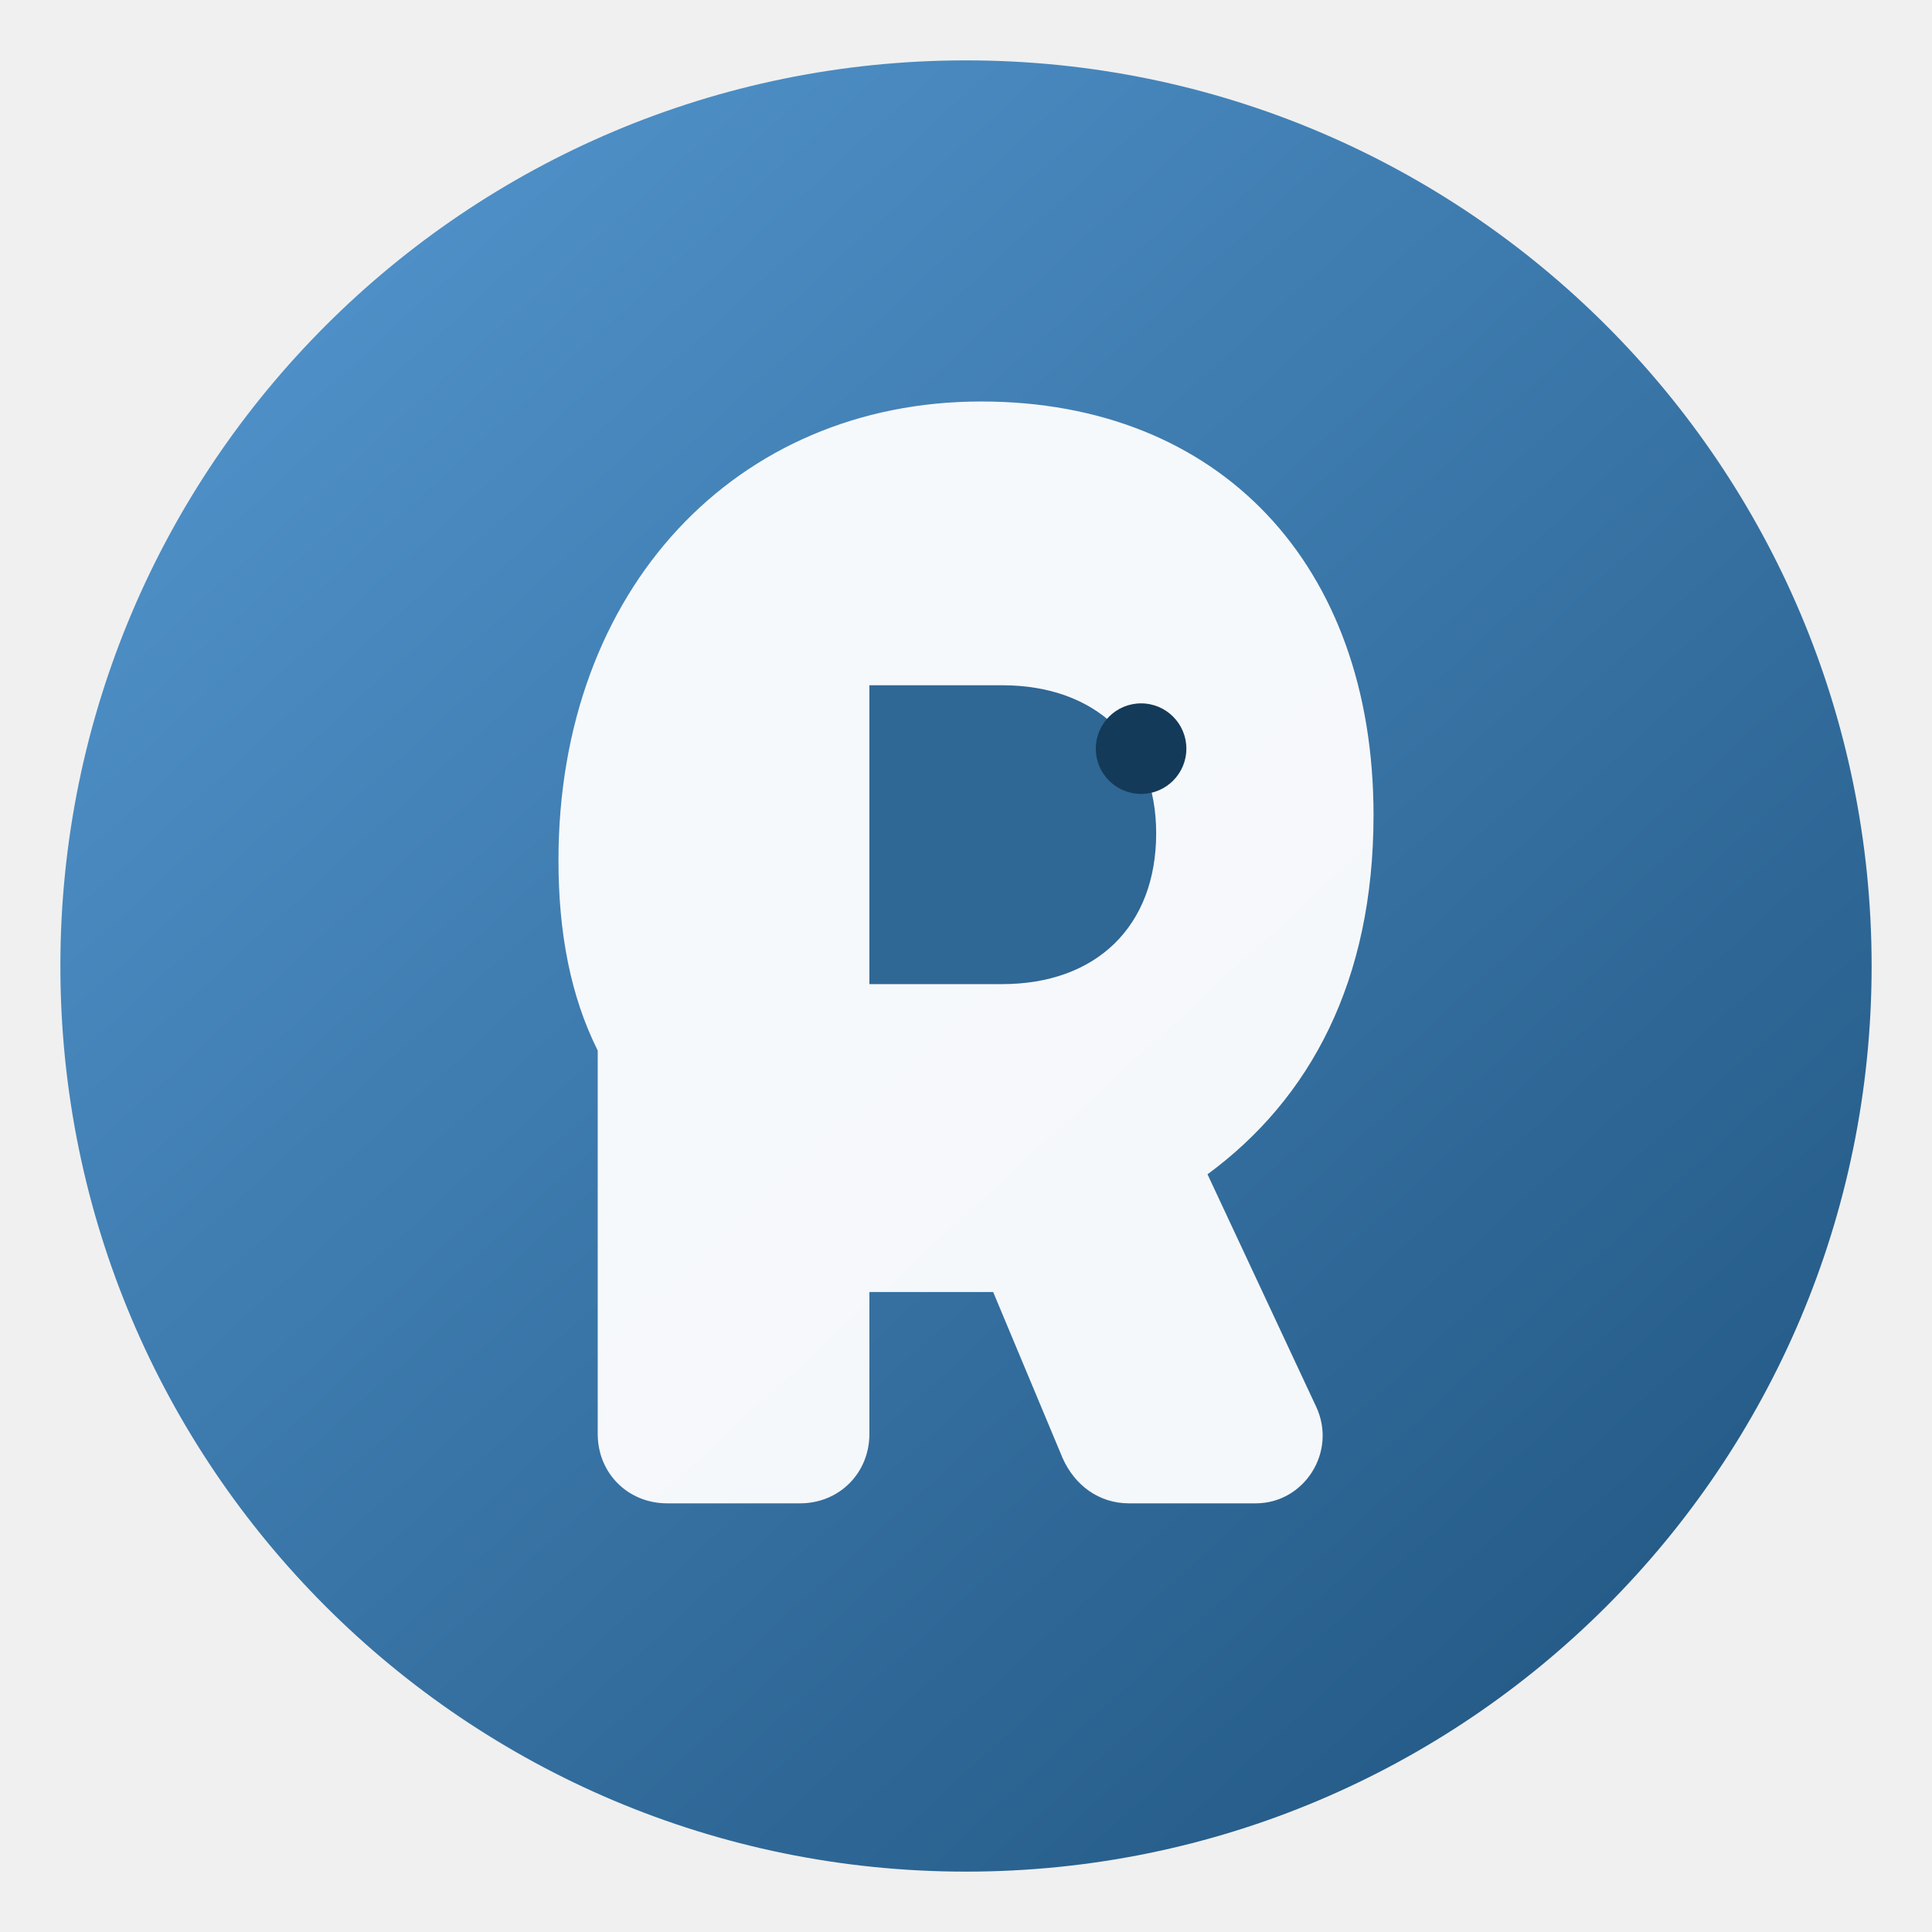
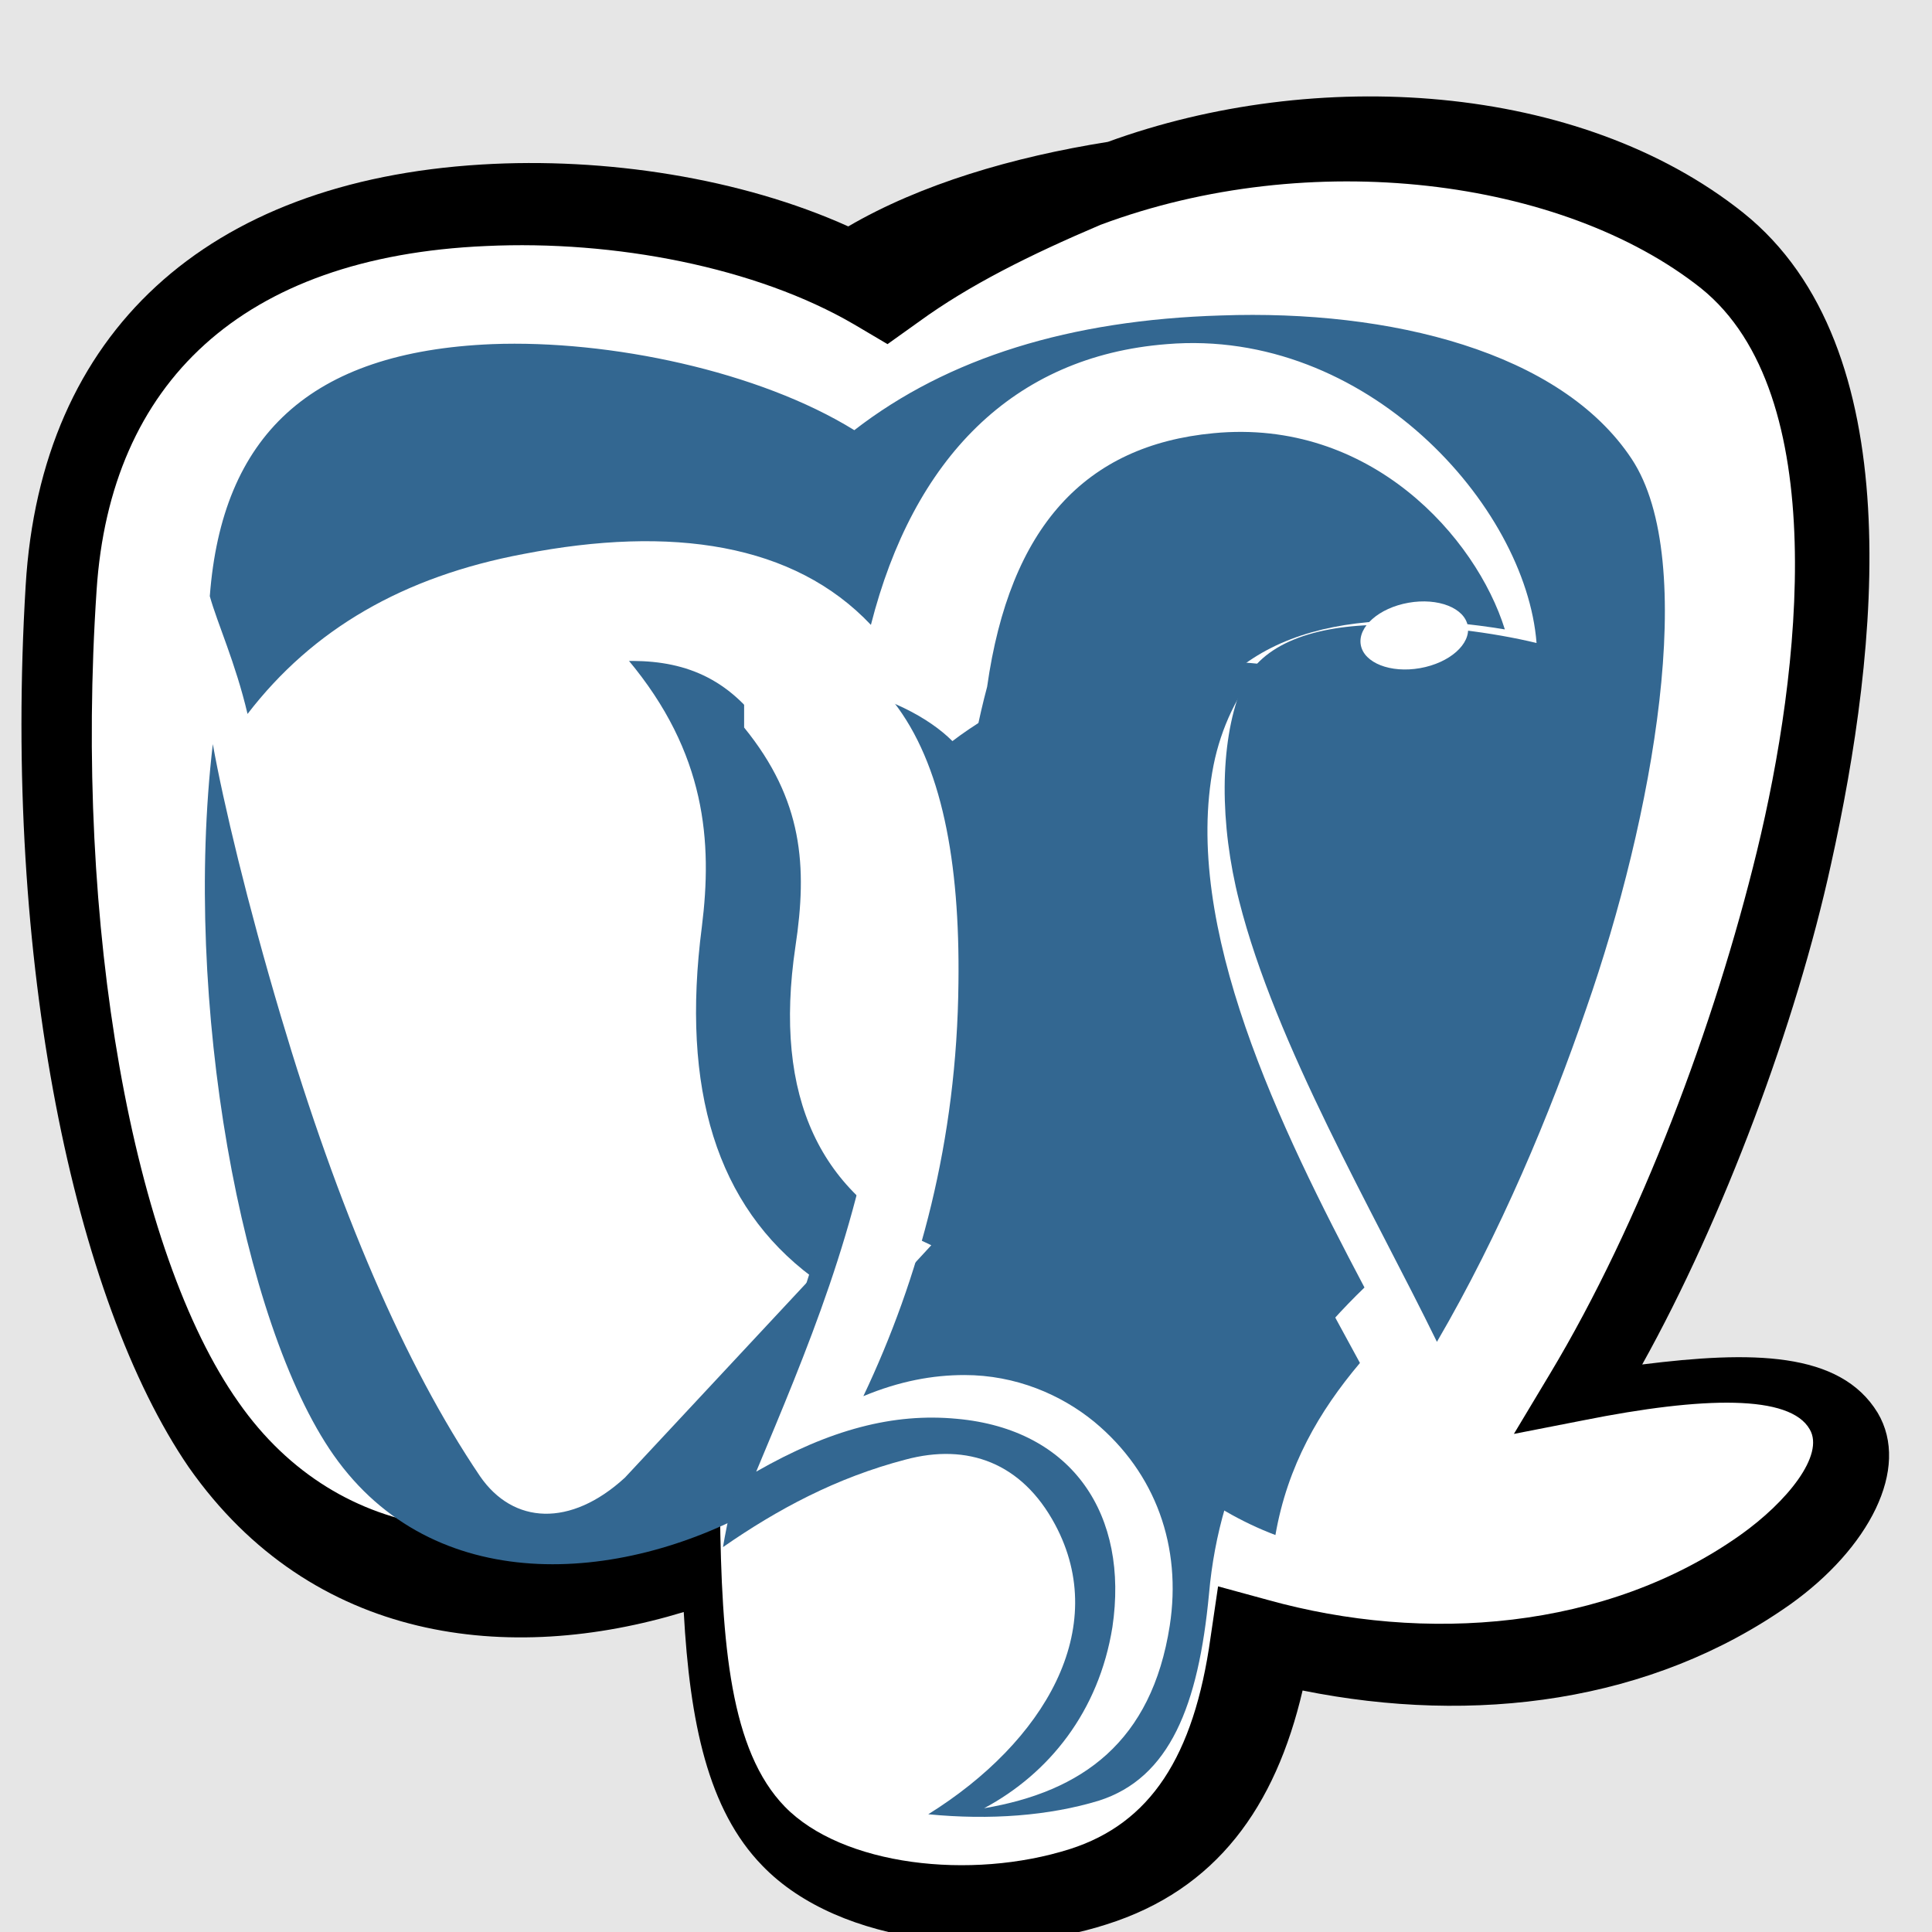
- <svg xmlns="http://www.w3.org/2000/svg" viewBox="0 0 64 64" role="img" aria-label="PostgreSQL">
-   <defs>
-     <linearGradient id="pg" x1="10" x2="54" y1="8" y2="56" gradientUnits="userSpaceOnUse">
-       <stop stop-color="#4f91c9" />
-       <stop offset="1" stop-color="#245a86" />
-     </linearGradient>
-   </defs>
-   <circle cx="32" cy="32" r="30" fill="url(#pg)" />
-   <path d="M18.5 28.5c0-9 5.9-15.2 14-15.2 7.9 0 13 5.4 13 13.7 0 5.5-2.1 9.4-5.5 11.9l3.6 7.7c.7 1.5-.4 3.2-2 3.2h-4.2c-1 0-1.8-.6-2.2-1.5l-2.3-5.5h-4.1v4.7c0 1.3-1 2.3-2.3 2.3h-4.4c-1.3 0-2.3-1-2.3-2.3V34.8c-.9-1.8-1.3-3.9-1.3-6.3Z" fill="#fff" opacity=".95" />
-   <path d="M28.8 22.7h4.4c3.1 0 5.1 1.9 5.1 4.9 0 3.1-2 5-5.1 5h-4.4v-9.9Z" fill="#2f6795" />
-   <circle cx="37.8" cy="24.8" r="1.5" fill="#143a59" />
+ <svg xmlns="http://www.w3.org/2000/svg" viewBox="0 0 128 128" role="img" aria-label="PostgreSQL">
+   <rect width="128" height="128" fill="#e6e6e6" />
+   <path d="M73.4 9.4c13.7-5 31.2-4 42.1 4.7 11.1 8.9 9 28.8 5.8 43.2-2.3 10.5-7.1 23.4-12.5 33.1 7.2-.9 13.1-.9 15.6 3.2 2.2 3.7-.6 9-5.8 12.7-9.2 6.5-20.9 8-32.3 5.7-1.8 7.7-5.7 13.2-13 15.5-7.1 2.3-17.6 1.5-22.8-3.9-3.6-3.7-4.8-9.5-5.2-16.8-11.5 3.5-24.6 2.1-32.8-9.6C4.9 86.1.2 63.6 1.7 38.8 2.7 22 13.7 12 31.9 10.9c8.2-.5 17.2.9 24.3 4.1 4.8-2.8 10.9-4.6 17.2-5.6Z" fill="#000" />
+   <path d="M72.9 14.9c13.9-5.2 30.6-3.1 39.8 4.2 8.7 7 6.6 25.4 3.7 37.3-2.8 11.5-7.7 24.6-13.7 34.6l-2.4 4 4.6-.9c8-1.6 13.7-1.7 15 .6 1 1.7-1.5 4.8-4.6 7-8.9 6.3-20.9 7.2-31.3 4.3l-3.3-.9-.5 3.4c-1.1 7.9-4 12.3-9.3 14-6.6 2.1-15.1 1.1-18.9-2.8-3.6-3.7-4.2-10.7-4.3-19.7v-4.7l-4 2.4c-9.5 5.8-21.2 4.8-27.9-4.8C8.8 83 4.9 61.4 6.4 39.1 7.3 25.4 16 17 32.2 16.3c8.5-.4 17.9 1.4 24.4 5.2l2.2 1.3 2.1-1.5c3.3-2.4 7.3-4.4 12-6.4Z" fill="#fff" />
+   <path d="M13.9 39.5c.8-10.6 6.6-16.2 18.7-16.7 7.8-.3 17.7 1.8 24 5.7 6.2-4.8 14.3-7.3 24.3-7.6 11.2-.4 22.5 2.4 27.2 9.5 4.5 6.8 1.4 23.8-3 36.4-2.4 7-5.7 14.9-9.9 22.1-4.2-8.6-10.7-19.7-13.1-29.2-1.3-5.1-1.3-10.4.1-14 1.1-2.9 4.5-4.2 9-4.3 3.9 0 7.7.5 10.6 1.2-.7-9.1-11.3-20.9-24.5-19.8-10.2.8-16.8 7.6-19.6 18.6-5.1-5.4-13.2-6.6-23-4.7-8 1.5-14 5-18.3 10.6-.8-3.4-2-6-2.5-7.8Z" fill="#336791" />
+   <path d="M41.6 43.7c8.8-2 14.4.7 17 8 2.8 8 2.8 22.9-1.6 33.1-2 4.7-4.7 10.2-6.8 15.1-9.2 5.1-21.5 5.9-28.1-3.5-6.1-8.7-10-30.1-8-47.1.7 3.9 2.3 10.6 4.5 18 3.8 12.8 8.2 23.1 13.2 30.5 2.2 3.2 6 3.4 9.6.1l12.4-13.3c-6.3-4.7-8.7-12.4-7.3-23.2.7-5.6.3-11.5-4.9-17.7Z" fill="#336791" />
+   <path d="M65.4 45.5c1.5-10.6 6.5-16 15-16.8 10.4-1 17.4 6.9 19.3 13-9.1-1.5-17.9-.5-21.3 7.5-4.5 10.6 3.5 26.1 11.7 41.1-2.7 3.2-4.8 6.8-5.6 11.4-4.5-1.7-8.6-5-11.8-9.4-7.4-10.3-11.8-29.9-7.3-46.8Z" fill="#336791" />
+   <path d="M54.7 45.3c2.2 5.1 3.2 11.3 2.8 19-.6 10.1-3.1 18.7-6.6 27.8-1.3 3.4-2.4 6.8-3 10.4 3.6-2.5 7.5-4.6 12.1-5.8 4.1-1.1 7.7.2 9.9 4.3 3.7 6.9-.7 14.4-8.4 19.2 4.1.4 8 .1 11.3-.9 4.7-1.5 6.6-6.3 7.3-13.7.7-8 4.4-14.6 10.3-20.3-5.6-10.6-12.1-23.9-10-34.6.5-2.5 1.6-4.8 3.2-6.7-7.5-.8-14.7.7-20.5 5.1-1.5-1.5-4.3-3.1-8.4-3.8Z" fill="#336791" />
+   <path d="M49.3 48.2c3.9 4.8 4.2 9.2 3.4 14.5-1.5 10.1 1.7 16.5 9 19.8l-7.1 7.7c3.4-8.4 5.5-16.9 5.2-25.4-.2-7.4-1.8-12.7-4.7-16-1.5-1.7-3.3-2.6-5.8-2.6Z" fill="#fff" />
+   <path d="M49.5 46.9c3.3 0 5.2 1.3 6.5 3.3 2.4 3.7 3.5 11.6 2.3 21.1-1.3 9.9-4.9 18.3-8.2 26.2 4.9-2.8 9.1-3.9 13.3-3.5 7.7.7 11.4 6.4 10.3 13.8-.9 5.6-4.2 9.7-8.5 12 6.5-1.1 11.1-4.4 12.3-12.1.8-5.2-.9-10.1-5-13.5-2.2-1.8-5.2-3.1-8.6-3.1-2.1 0-4.3.4-6.7 1.4 3.7-7.8 6.2-16.9 6.3-27.4.1-8-1.1-14.5-4.3-18.6-2.5-3.2-5.9-4.8-9.7-4.8-2.9 0-6.2.7-9.7 2.2 3.9-.4 7.1.2 9.7 3Z" fill="#fff" />
+   <ellipse cx="52.4" cy="43.3" rx="3.5" ry="2.3" fill="#fff" transform="rotate(11 52.4 43.3)" />
+   <ellipse cx="93.7" cy="42.1" rx="3.6" ry="2.2" fill="#fff" transform="rotate(-10 93.7 42.1)" />
</svg>
